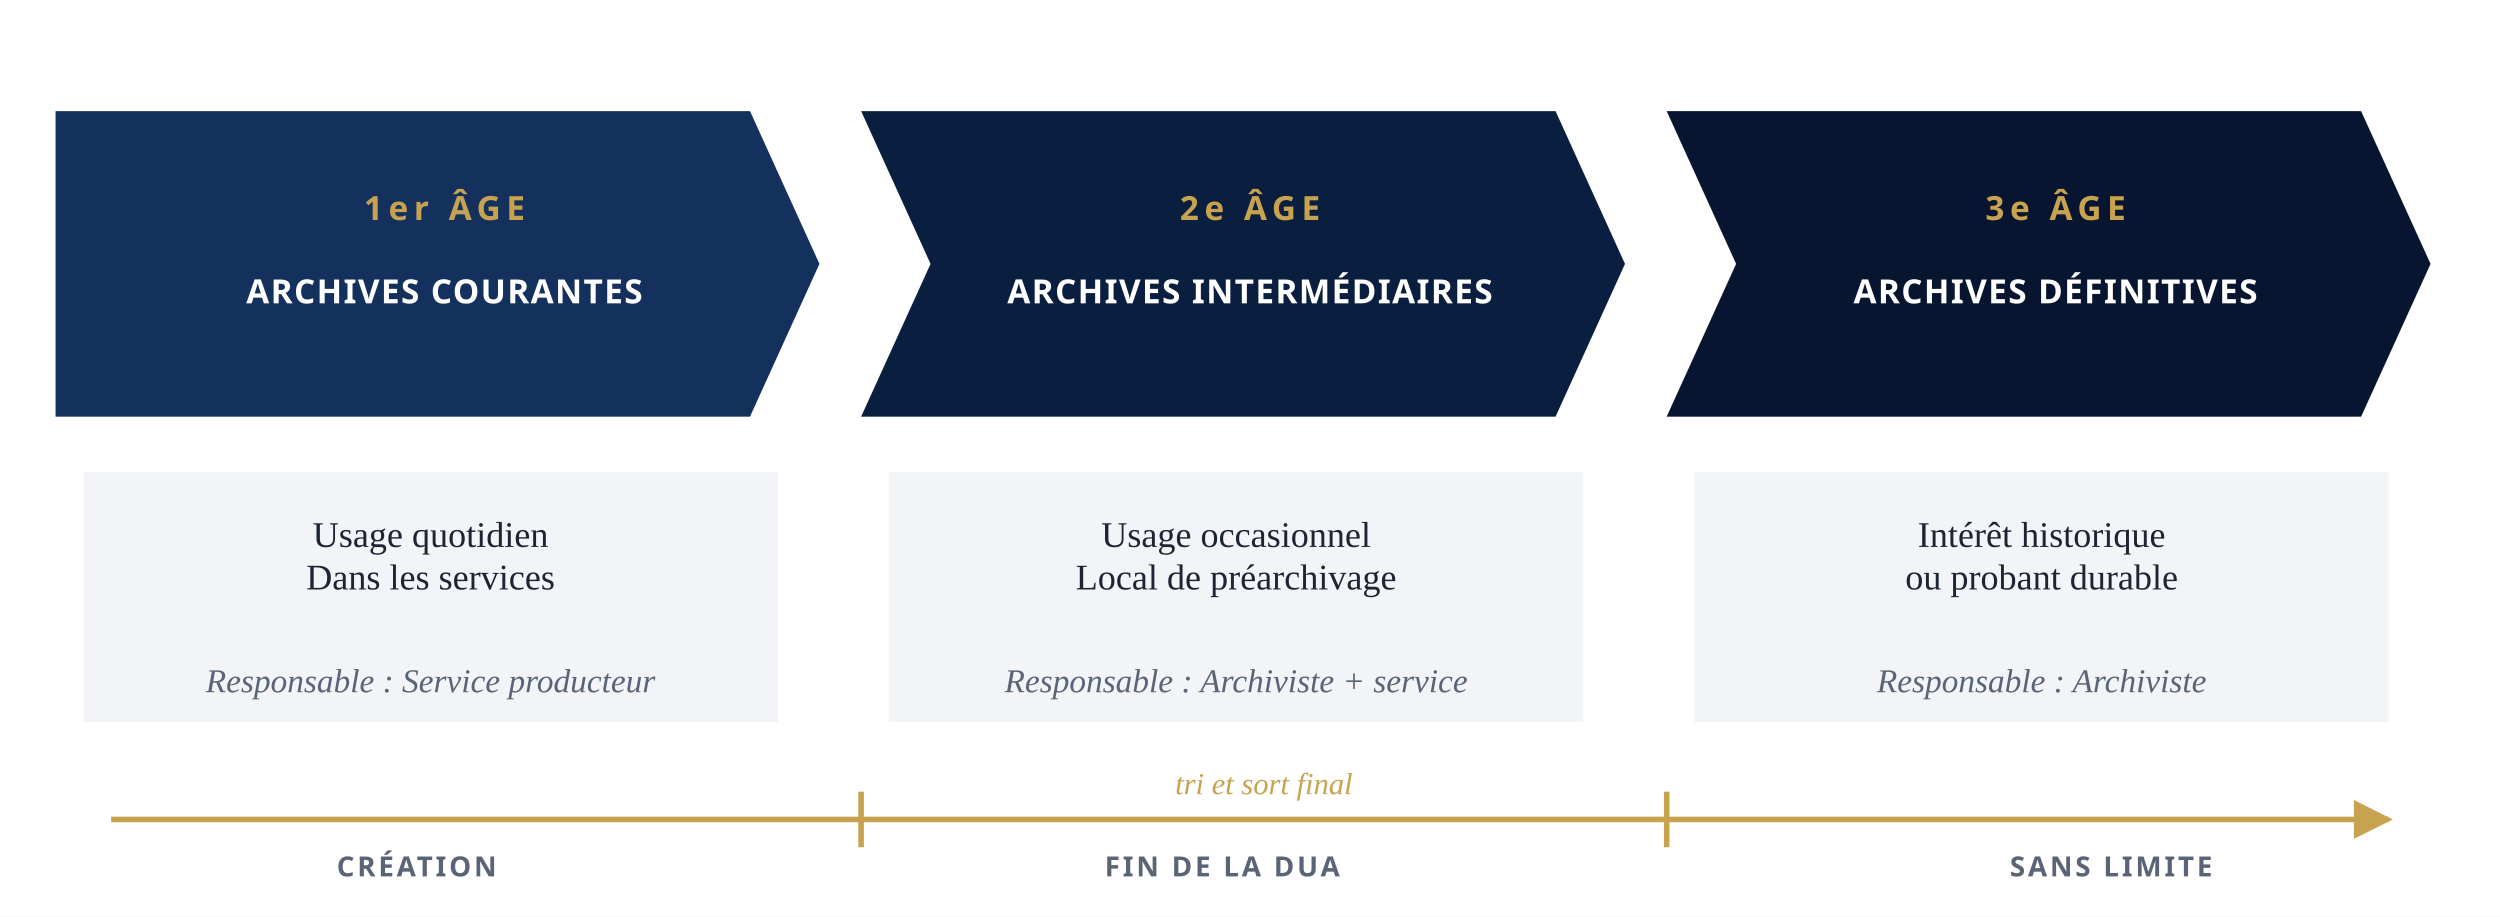
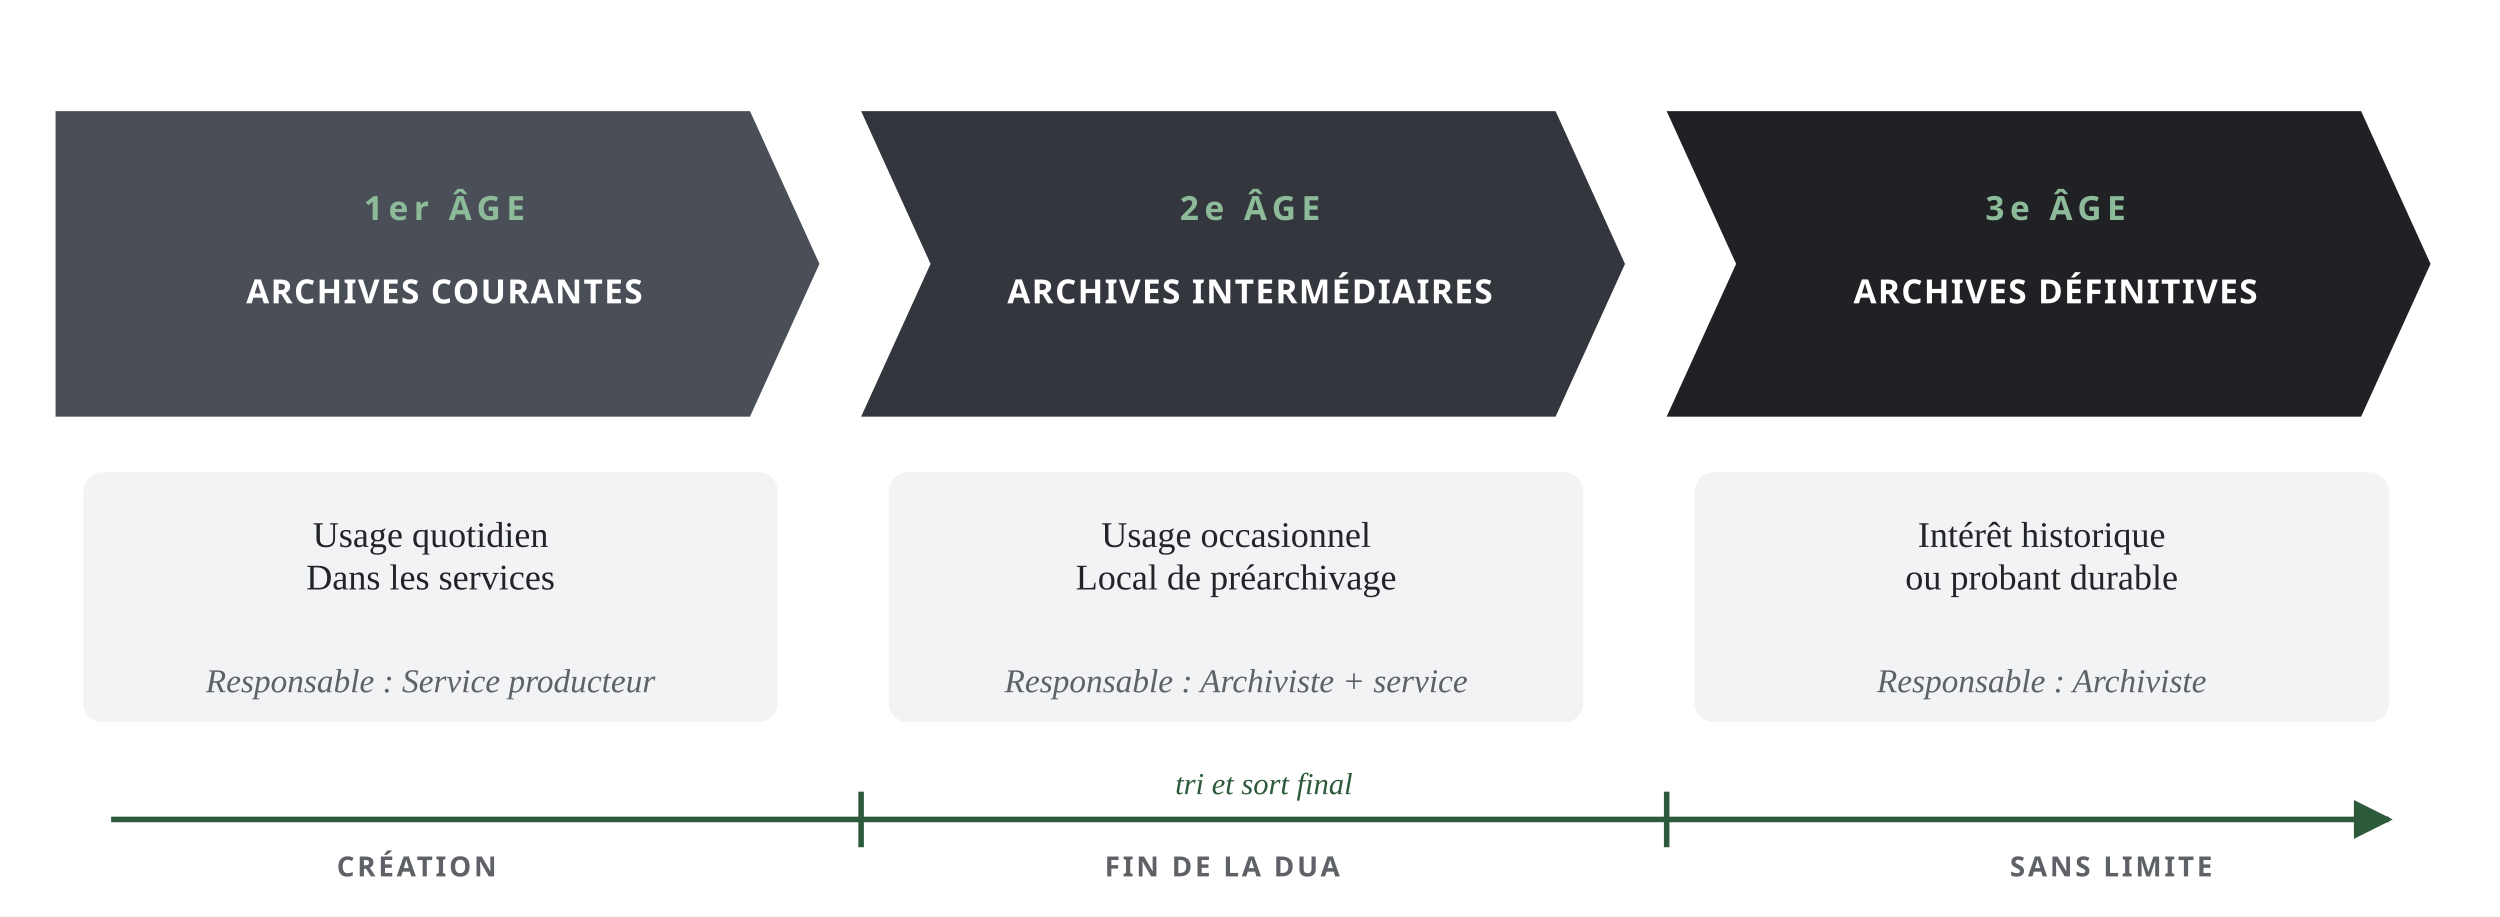
<svg xmlns="http://www.w3.org/2000/svg" viewBox="0 0 900 330" width="900" height="330">
  <defs>
    <marker id="ar" viewBox="0 0 10 10" refX="9" refY="5" markerWidth="7" markerHeight="7" orient="auto-start-reverse">
-       <path d="M0 0L10 5L0 10z" fill="#0A1E3F" />
+       <path d="M0 0L10 5L0 10z" fill="#33373D" />
    </marker>
    <marker id="arg" viewBox="0 0 10 10" refX="9" refY="5" markerWidth="7" markerHeight="7" orient="auto-start-reverse">
-       <path d="M0 0L10 5L0 10z" fill="#C7A34F" />
+       <path d="M0 0L10 5L0 10z" fill="#2D5A3B" />
    </marker>
  </defs>
  <rect width="900" height="330" fill="white" />
-   <path d="M20 40 H270 L295 95 L270 150 H20 Z" fill="#14305C" />
-   <text x="160" y="79.2" font-family="Montserrat" font-size="12" font-weight="800" fill="#C7A34F" text-anchor="middle" letter-spacing="2">1er ÂGE</text>
+   <path d="M20 40 H270 L295 95 L270 150 H20 Z" fill="#4A4F57" />
+   <text x="160" y="79.2" font-family="Montserrat" font-size="12" font-weight="800" fill="#8DBB9A" text-anchor="middle" letter-spacing="2">1er ÂGE</text>
  <text x="160" y="109.2" font-family="Montserrat" font-size="12" font-weight="700" fill="white" text-anchor="middle" letter-spacing="0.5">ARCHIVES COURANTES</text>
-   <rect x="30" y="170" width="250" height="90" rx="0" fill="#F2F4F7" stroke="none" stroke-width="1" />
-   <text x="155" y="196.9" font-family="Source Sans 3" font-size="13" font-weight="400" fill="#1D2433" text-anchor="middle" letter-spacing="0">Usage quotidien</text>
-   <text x="155" y="212.2" font-family="Source Sans 3" font-size="13" font-weight="400" fill="#1D2433" text-anchor="middle" letter-spacing="0">Dans les services</text>
-   <text x="155" y="249.2" font-family="Source Sans 3" font-size="12" font-weight="400" fill="#5A6476" text-anchor="middle" letter-spacing="0" font-style="italic">Responsable : Service producteur</text>
-   <path d="M310 40 H560 L585 95 L560 150 H310 L335 95 Z" fill="#0A1E3F" />
-   <text x="450" y="79.2" font-family="Montserrat" font-size="12" font-weight="800" fill="#C7A34F" text-anchor="middle" letter-spacing="2">2e ÂGE</text>
+   <rect x="30" y="170" width="250" height="90" rx="7" fill="#F2F3F4" stroke="none" stroke-width="1" />
+   <text x="155" y="196.9" font-family="Source Sans 3" font-size="13" font-weight="400" fill="#222428" text-anchor="middle" letter-spacing="0">Usage quotidien</text>
+   <text x="155" y="212.2" font-family="Source Sans 3" font-size="13" font-weight="400" fill="#222428" text-anchor="middle" letter-spacing="0">Dans les services</text>
+   <text x="155" y="249.2" font-family="Source Sans 3" font-size="12" font-weight="400" fill="#5E6166" text-anchor="middle" letter-spacing="0" font-style="italic">Responsable : Service producteur</text>
+   <path d="M310 40 H560 L585 95 L560 150 H310 L335 95 Z" fill="#33373D" />
+   <text x="450" y="79.2" font-family="Montserrat" font-size="12" font-weight="800" fill="#8DBB9A" text-anchor="middle" letter-spacing="2">2e ÂGE</text>
  <text x="450" y="109.2" font-family="Montserrat" font-size="12" font-weight="700" fill="white" text-anchor="middle" letter-spacing="0.5">ARCHIVES INTERMÉDIAIRES</text>
-   <rect x="320" y="170" width="250" height="90" rx="0" fill="#F2F4F7" stroke="none" stroke-width="1" />
-   <text x="445" y="196.9" font-family="Source Sans 3" font-size="13" font-weight="400" fill="#1D2433" text-anchor="middle" letter-spacing="0">Usage occasionnel</text>
-   <text x="445" y="212.2" font-family="Source Sans 3" font-size="13" font-weight="400" fill="#1D2433" text-anchor="middle" letter-spacing="0">Local de préarchivage</text>
-   <text x="445" y="249.2" font-family="Source Sans 3" font-size="12" font-weight="400" fill="#5A6476" text-anchor="middle" letter-spacing="0" font-style="italic">Responsable : Archiviste + service</text>
-   <path d="M600 40 H850 L875 95 L850 150 H600 L625 95 Z" fill="#071530" />
-   <text x="740" y="79.2" font-family="Montserrat" font-size="12" font-weight="800" fill="#C7A34F" text-anchor="middle" letter-spacing="2">3e ÂGE</text>
+   <rect x="320" y="170" width="250" height="90" rx="7" fill="#F2F3F4" stroke="none" stroke-width="1" />
+   <text x="445" y="196.9" font-family="Source Sans 3" font-size="13" font-weight="400" fill="#222428" text-anchor="middle" letter-spacing="0">Usage occasionnel</text>
+   <text x="445" y="212.2" font-family="Source Sans 3" font-size="13" font-weight="400" fill="#222428" text-anchor="middle" letter-spacing="0">Local de préarchivage</text>
+   <text x="445" y="249.2" font-family="Source Sans 3" font-size="12" font-weight="400" fill="#5E6166" text-anchor="middle" letter-spacing="0" font-style="italic">Responsable : Archiviste + service</text>
+   <path d="M600 40 H850 L875 95 L850 150 H600 L625 95 Z" fill="#1F2125" />
+   <text x="740" y="79.2" font-family="Montserrat" font-size="12" font-weight="800" fill="#8DBB9A" text-anchor="middle" letter-spacing="2">3e ÂGE</text>
  <text x="740" y="109.2" font-family="Montserrat" font-size="12" font-weight="700" fill="white" text-anchor="middle" letter-spacing="0.5">ARCHIVES DÉFINITIVES</text>
-   <rect x="610" y="170" width="250" height="90" rx="0" fill="#F2F4F7" stroke="none" stroke-width="1" />
-   <text x="735" y="196.9" font-family="Source Sans 3" font-size="13" font-weight="400" fill="#1D2433" text-anchor="middle" letter-spacing="0">Intérêt historique</text>
-   <text x="735" y="212.2" font-family="Source Sans 3" font-size="13" font-weight="400" fill="#1D2433" text-anchor="middle" letter-spacing="0">ou probant durable</text>
-   <text x="735" y="249.2" font-family="Source Sans 3" font-size="12" font-weight="400" fill="#5A6476" text-anchor="middle" letter-spacing="0" font-style="italic">Responsable : Archiviste</text>
-   <line x1="40" y1="295" x2="860" y2="295" stroke="#C7A34F" stroke-width="2" marker-end="url(#arg)" />
-   <text x="150" y="315.5" font-family="Montserrat" font-size="10" font-weight="700" fill="#5A6476" text-anchor="middle" letter-spacing="1">CRÉATION</text>
-   <text x="440" y="315.5" font-family="Montserrat" font-size="10" font-weight="700" fill="#5A6476" text-anchor="middle" letter-spacing="1">FIN DE LA DUA</text>
-   <text x="760" y="315.5" font-family="Montserrat" font-size="10" font-weight="700" fill="#5A6476" text-anchor="middle" letter-spacing="1">SANS LIMITE</text>
-   <line x1="310" y1="285" x2="310" y2="305" stroke="#C7A34F" stroke-width="2" />
-   <line x1="600" y1="285" x2="600" y2="305" stroke="#C7A34F" stroke-width="2" />
-   <text x="455" y="285.9" font-family="Source Sans 3" font-size="11" font-weight="400" fill="#C7A34F" text-anchor="middle" letter-spacing="0" font-style="italic">tri et sort final</text>
+   <rect x="610" y="170" width="250" height="90" rx="7" fill="#F2F3F4" stroke="none" stroke-width="1" />
+   <text x="735" y="196.9" font-family="Source Sans 3" font-size="13" font-weight="400" fill="#222428" text-anchor="middle" letter-spacing="0">Intérêt historique</text>
+   <text x="735" y="212.2" font-family="Source Sans 3" font-size="13" font-weight="400" fill="#222428" text-anchor="middle" letter-spacing="0">ou probant durable</text>
+   <text x="735" y="249.2" font-family="Source Sans 3" font-size="12" font-weight="400" fill="#5E6166" text-anchor="middle" letter-spacing="0" font-style="italic">Responsable : Archiviste</text>
+   <line x1="40" y1="295" x2="860" y2="295" stroke="#2D5A3B" stroke-width="2" marker-end="url(#arg)" />
+   <text x="150" y="315.5" font-family="Montserrat" font-size="10" font-weight="700" fill="#5E6166" text-anchor="middle" letter-spacing="1">CRÉATION</text>
+   <text x="440" y="315.5" font-family="Montserrat" font-size="10" font-weight="700" fill="#5E6166" text-anchor="middle" letter-spacing="1">FIN DE LA DUA</text>
+   <text x="760" y="315.5" font-family="Montserrat" font-size="10" font-weight="700" fill="#5E6166" text-anchor="middle" letter-spacing="1">SANS LIMITE</text>
+   <line x1="310" y1="285" x2="310" y2="305" stroke="#2D5A3B" stroke-width="2" />
+   <line x1="600" y1="285" x2="600" y2="305" stroke="#2D5A3B" stroke-width="2" />
+   <text x="455" y="285.9" font-family="Source Sans 3" font-size="11" font-weight="400" fill="#2D5A3B" text-anchor="middle" letter-spacing="0" font-style="italic">tri et sort final</text>
</svg>
